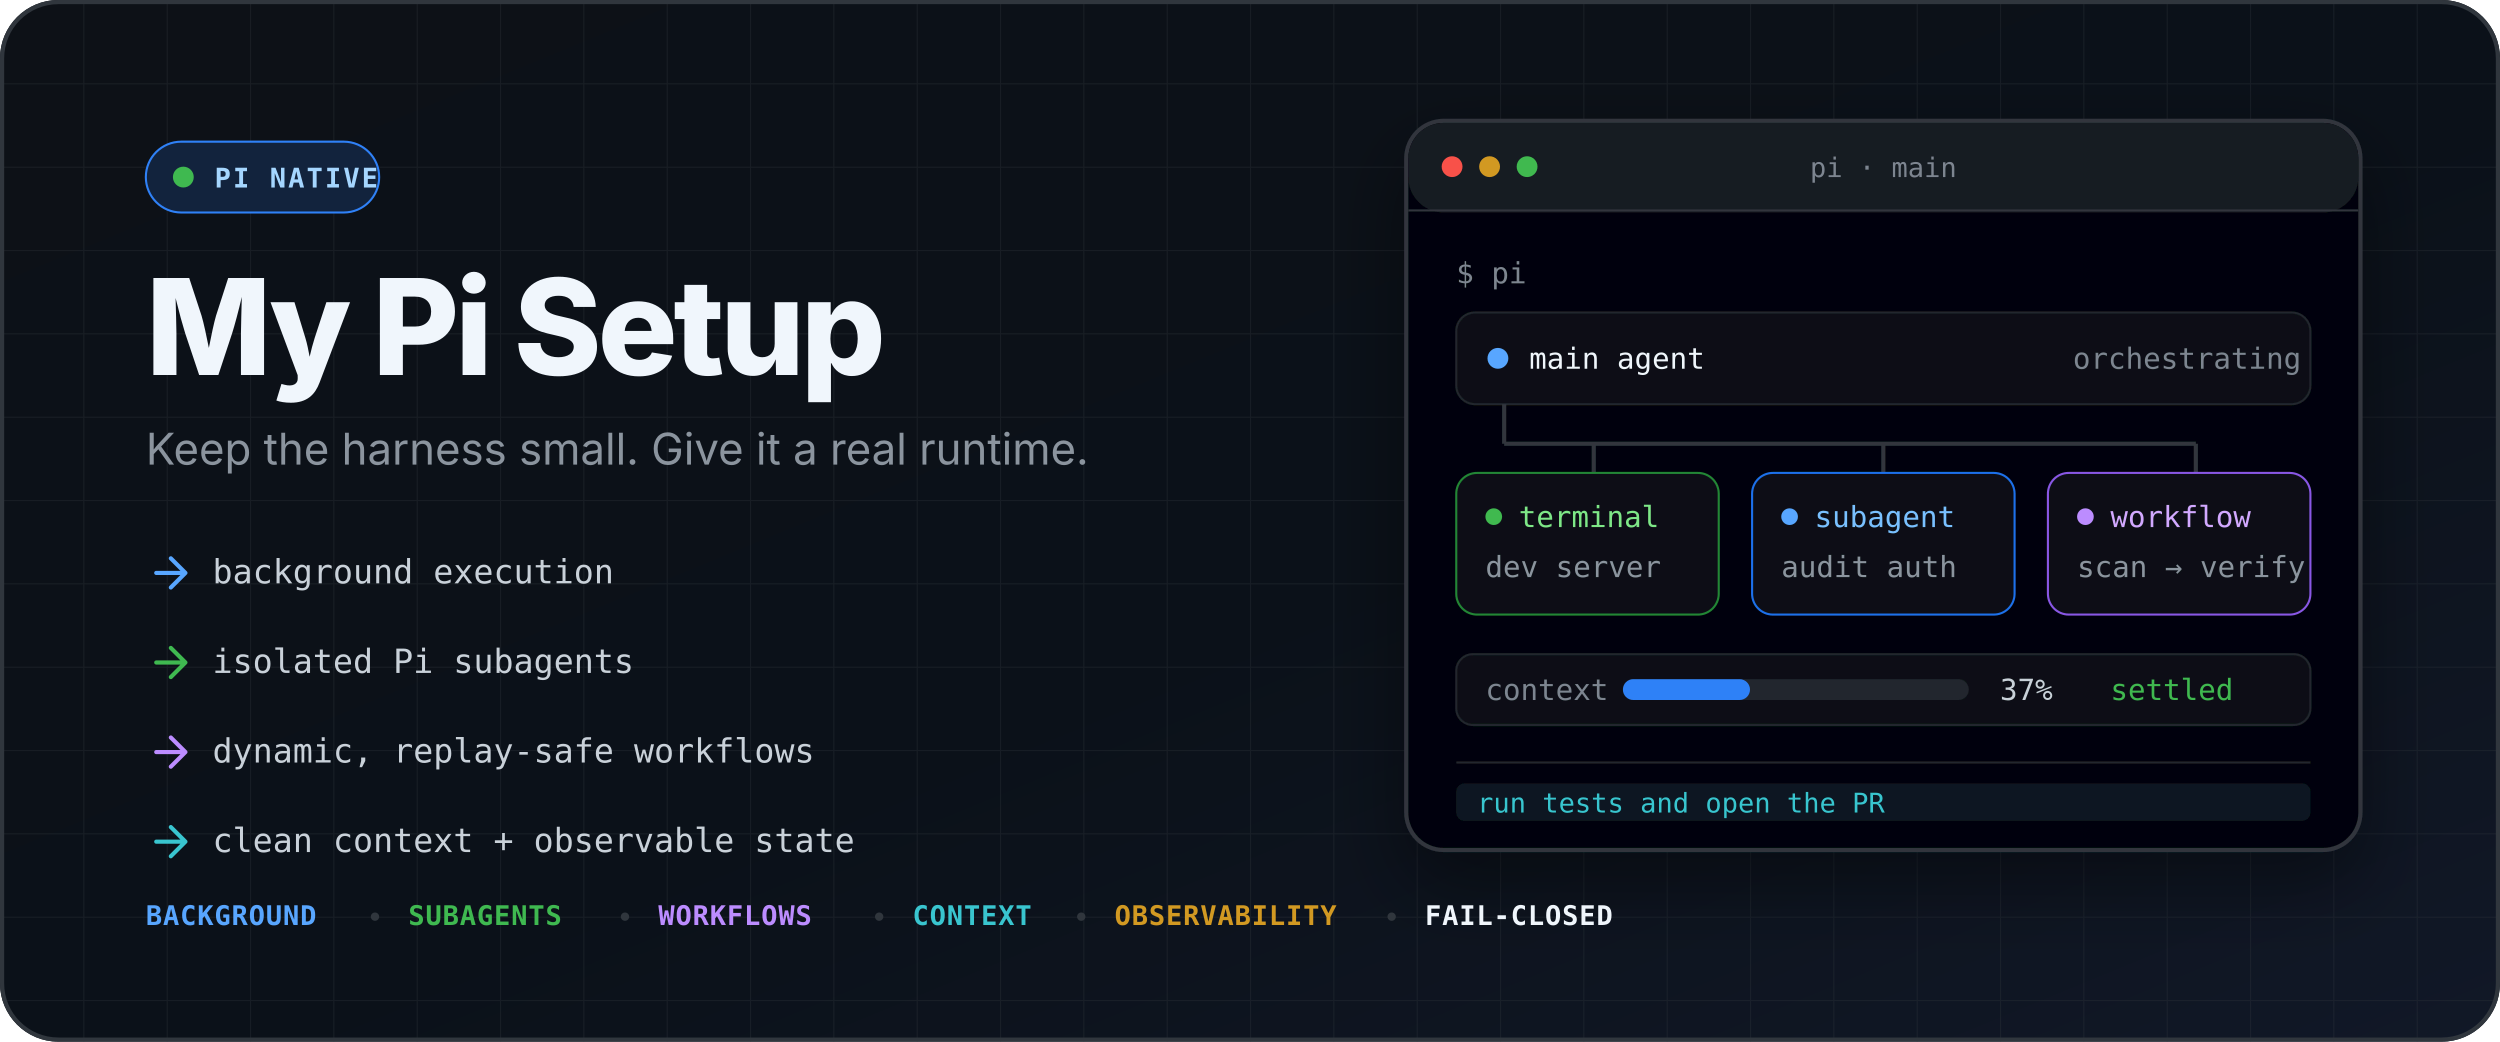
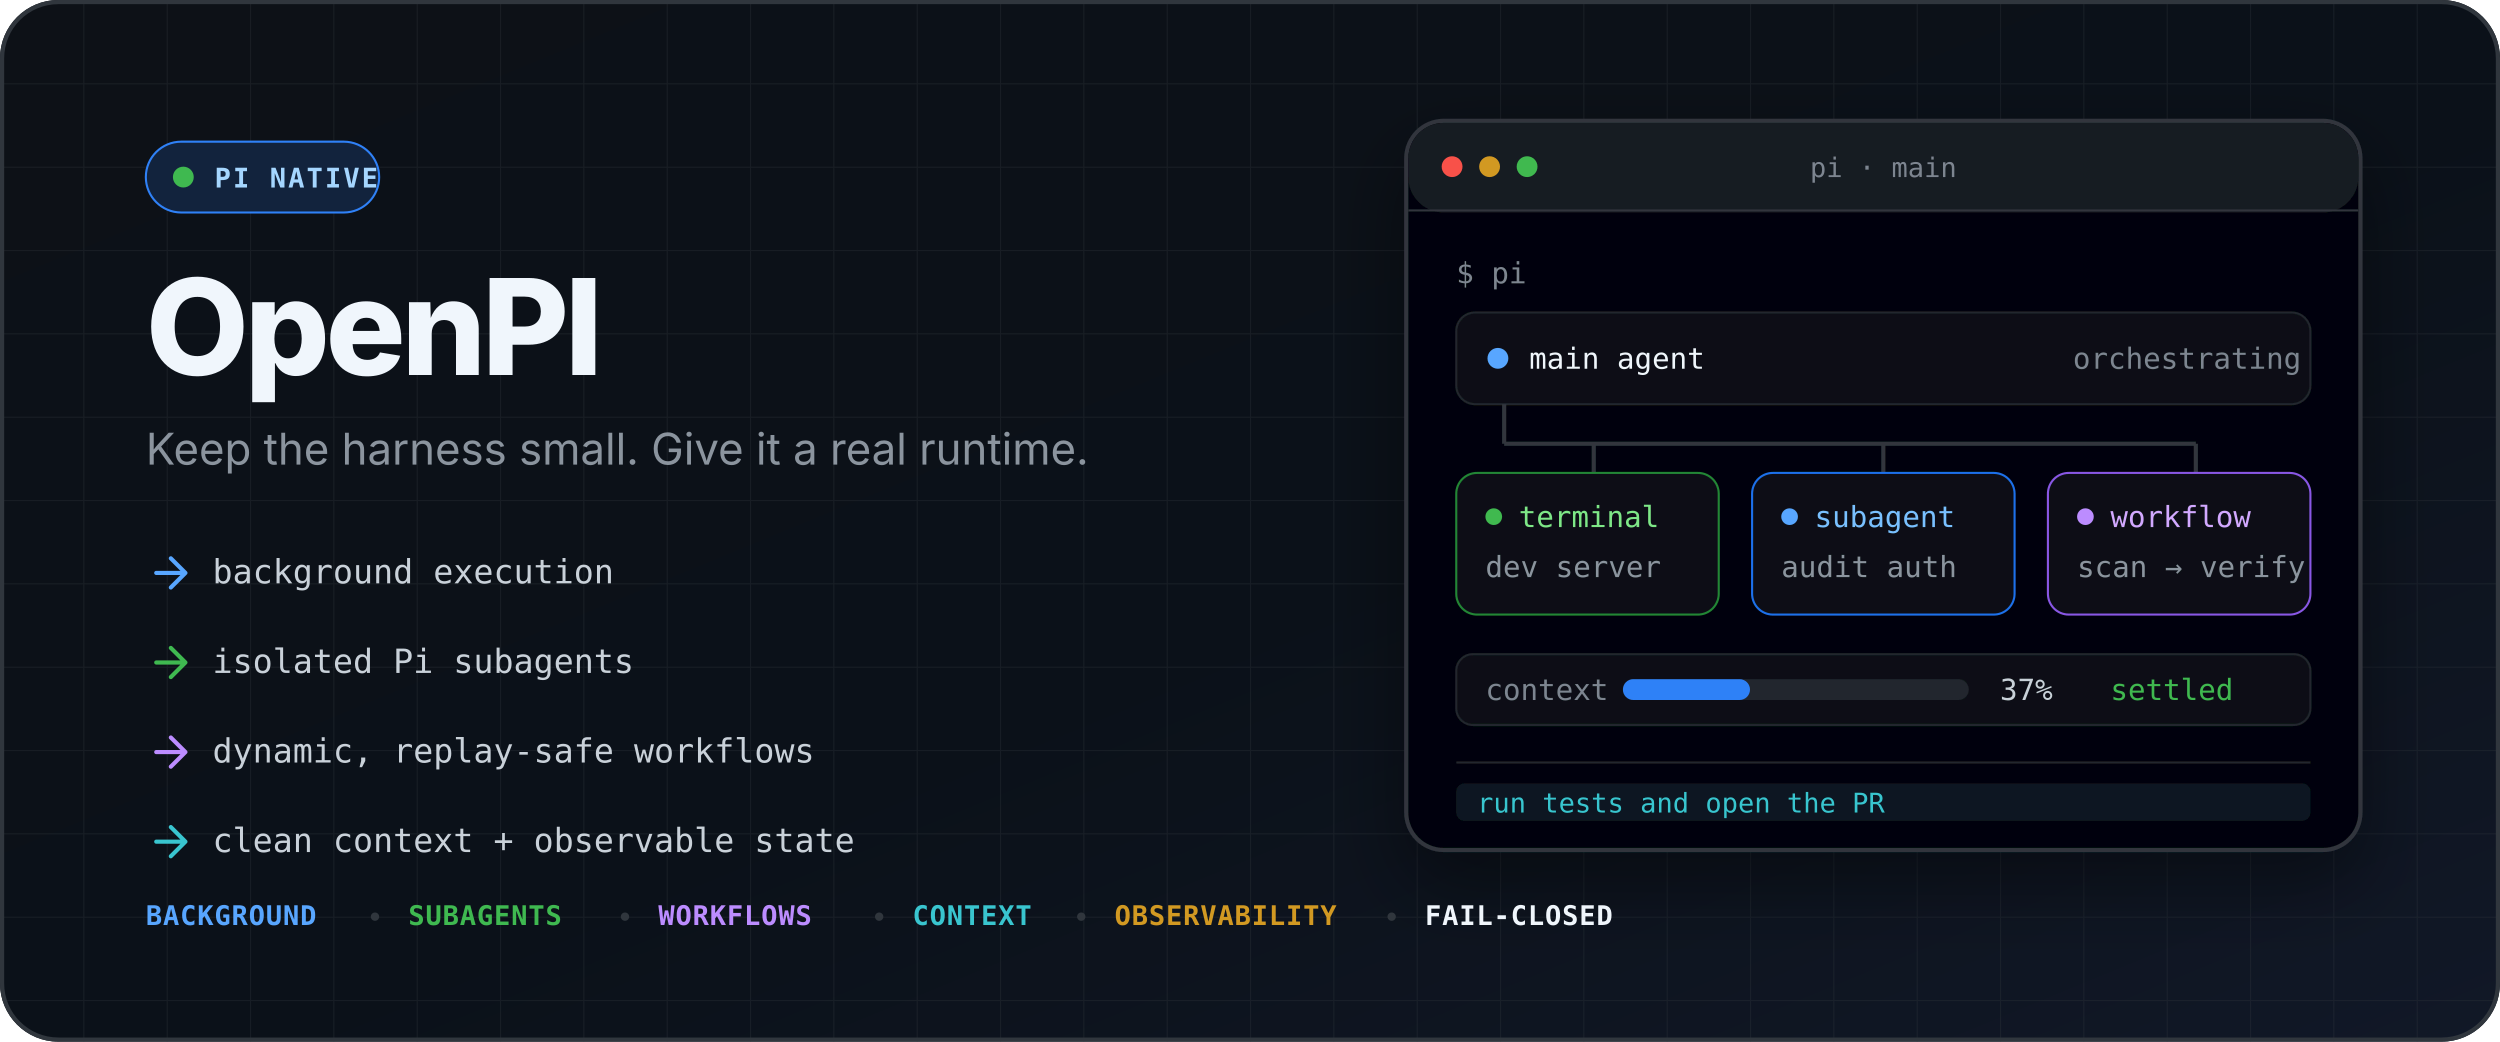
<svg xmlns="http://www.w3.org/2000/svg" width="1200" height="500" viewBox="0 0 1200 500" role="img" aria-labelledby="title desc">
  <defs>
    <linearGradient id="bg" x1="0" y1="0" x2="1" y2="1">
      <stop offset="0" stop-color="#0d1117" />
      <stop offset="0.55" stop-color="#0b1119" />
      <stop offset="1" stop-color="#111827" />
    </linearGradient>
    <radialGradient id="blueGlow" cx="0" cy="0" r="1" gradientTransform="translate(820 150) rotate(115) scale(380 520)">
      <stop stop-color="#1f6feb" stop-opacity="0.22" />
      <stop offset="1" stop-color="#1f6feb" stop-opacity="0" />
    </radialGradient>
    <radialGradient id="violetGlow" cx="0" cy="0" r="1" gradientTransform="translate(250 480) rotate(-35) scale(420 310)">
      <stop stop-color="#8957e5" stop-opacity="0.16" />
      <stop offset="1" stop-color="#8957e5" stop-opacity="0" />
    </radialGradient>
    <pattern id="grid" width="40" height="40" patternUnits="userSpaceOnUse">
      <path d="M40 0H0V40" fill="none" stroke="#30363d" stroke-width="1" opacity="0.33" />
    </pattern>
    <filter id="shadow" x="-20%" y="-20%" width="140%" height="150%">
      <feDropShadow dx="0" dy="16" stdDeviation="18" flood-color="#000" flood-opacity="0.42" />
    </filter>
  </defs>
  <rect width="1200" height="500" rx="28" fill="url(#bg)" />
  <rect width="1200" height="500" rx="28" fill="url(#blueGlow)" />
  <rect width="1200" height="500" rx="28" fill="url(#violetGlow)" />
  <rect width="1200" height="500" rx="28" fill="url(#grid)" />
  <rect x="1" y="1" width="1198" height="498" rx="27" fill="none" stroke="#30363d" stroke-width="2" />
  <g transform="translate(70 68)">
    <g>
      <rect width="112" height="34" rx="17" fill="#12233d" stroke="#2f81f7" />
      <circle cx="18" cy="17" r="5" fill="#3fb950" />
      <text x="33" y="22" fill="#a5d6ff" font-family="ui-monospace, SFMono-Regular, Menlo, monospace" font-size="13" font-weight="700" letter-spacing="1">PI NATIVE</text>
    </g>
-     <text x="0" y="112" fill="#f0f6fc" font-family="-apple-system, BlinkMacSystemFont, Segoe UI, sans-serif" font-size="64" font-weight="760" letter-spacing="-2">My Pi Setup</text>
+     <text x="0" y="112" fill="#f0f6fc" font-family="-apple-system, BlinkMacSystemFont, Segoe UI, sans-serif" font-size="64" font-weight="760" letter-spacing="-2">OpenPI</text>
    <text x="0" y="155" fill="#8b949e" font-family="-apple-system, BlinkMacSystemFont, Segoe UI, sans-serif" font-size="21">Keep the harness small. Give it a real runtime.</text>
    <g transform="translate(0 198)" font-family="ui-monospace, SFMono-Regular, Menlo, monospace" font-size="16">
      <path d="M5 9h14M12 2l7 7-7 7" fill="none" stroke="#58a6ff" stroke-width="2" stroke-linecap="round" stroke-linejoin="round" />
      <text x="32" y="14" fill="#c9d1d9">background execution</text>
      <path d="M5 52h14M12 45l7 7-7 7" fill="none" stroke="#3fb950" stroke-width="2" stroke-linecap="round" stroke-linejoin="round" />
      <text x="32" y="57" fill="#c9d1d9">isolated Pi subagents</text>
      <path d="M5 95h14M12 88l7 7-7 7" fill="none" stroke="#bc8cff" stroke-width="2" stroke-linecap="round" stroke-linejoin="round" />
      <text x="32" y="100" fill="#c9d1d9">dynamic, replay-safe workflows</text>
      <path d="M5 138h14M12 131l7 7-7 7" fill="none" stroke="#39c5cf" stroke-width="2" stroke-linecap="round" stroke-linejoin="round" />
      <text x="32" y="143" fill="#c9d1d9">clean context + observable state</text>
    </g>
  </g>
  <g transform="translate(675 58)" filter="url(#shadow)">
    <rect width="458" height="350" rx="18" fill="#010409" stroke="#30363d" stroke-width="2" />
    <rect x="1" y="1" width="456" height="43" rx="17" fill="#161b22" />
    <path d="M1 43H457" stroke="#30363d" />
    <circle cx="22" cy="22" r="5" fill="#f85149" />
    <circle cx="40" cy="22" r="5" fill="#d29922" />
    <circle cx="58" cy="22" r="5" fill="#3fb950" />
    <text x="229" y="27" text-anchor="middle" fill="#7d8590" font-family="ui-monospace, SFMono-Regular, Menlo, monospace" font-size="13">pi · main</text>
    <g font-family="ui-monospace, SFMono-Regular, Menlo, monospace" font-size="14">
      <text x="24" y="78" fill="#7d8590">$ pi</text>
      <rect x="24" y="92" width="410" height="44" rx="9" fill="#0d1117" stroke="#21262d" />
      <circle cx="44" cy="114" r="5" fill="#58a6ff" />
      <text x="59" y="119" fill="#f0f6fc">main agent</text>
      <text x="320" y="119" fill="#7d8590">orchestrating</text>
      <path d="M47 136V155M47 155H379" fill="none" stroke="#30363d" stroke-width="2" />
      <path d="M90 155V169M229 155V169M379 155V169" stroke="#30363d" stroke-width="2" />
      <rect x="24" y="169" width="126" height="68" rx="10" fill="#0d1117" stroke="#238636" />
      <circle cx="42" cy="190" r="4" fill="#3fb950" />
      <text x="54" y="195" fill="#7ee787">terminal</text>
      <text x="38" y="219" fill="#8b949e">dev server</text>
      <rect x="166" y="169" width="126" height="68" rx="10" fill="#0d1117" stroke="#1f6feb" />
      <circle cx="184" cy="190" r="4" fill="#58a6ff" />
      <text x="196" y="195" fill="#79c0ff">subagent</text>
      <text x="180" y="219" fill="#8b949e">audit auth</text>
      <rect x="308" y="169" width="126" height="68" rx="10" fill="#0d1117" stroke="#8957e5" />
      <circle cx="326" cy="190" r="4" fill="#bc8cff" />
      <text x="338" y="195" fill="#d2a8ff">workflow</text>
      <text x="322" y="219" fill="#8b949e">scan → verify</text>
      <rect x="24" y="256" width="410" height="34" rx="8" fill="#0d1117" stroke="#21262d" />
      <text x="38" y="278" fill="#7d8590">context</text>
      <rect x="104" y="268" width="166" height="10" rx="5" fill="#21262d" />
      <rect x="104" y="268" width="61" height="10" rx="5" fill="#2f81f7" />
      <text x="285" y="278" fill="#c9d1d9">37%</text>
      <text x="338" y="278" fill="#3fb950">settled</text>
      <path d="M24 308H434" stroke="#21262d" />
      <rect x="24" y="318" width="410" height="18" rx="4" fill="#0b1720" />
      <text x="34" y="332" fill="#39c5cf" font-size="13">run tests and open the PR</text>
    </g>
  </g>
  <g transform="translate(70 444)" font-family="ui-monospace, SFMono-Regular, Menlo, monospace" font-size="13" font-weight="600" letter-spacing="0.4">
    <text fill="#58a6ff">BACKGROUND</text>
    <circle cx="110" cy="-4" r="2" fill="#30363d" />
    <text x="126" fill="#3fb950">SUBAGENTS</text>
    <circle cx="230" cy="-4" r="2" fill="#30363d" />
    <text x="246" fill="#bc8cff">WORKFLOWS</text>
    <circle cx="352" cy="-4" r="2" fill="#30363d" />
    <text x="368" fill="#39c5cf">CONTEXT</text>
    <circle cx="449" cy="-4" r="2" fill="#30363d" />
    <text x="465" fill="#d29922">OBSERVABILITY</text>
    <circle cx="598" cy="-4" r="2" fill="#30363d" />
    <text x="614" fill="#f0f6fc">FAIL-CLOSED</text>
  </g>
</svg>
